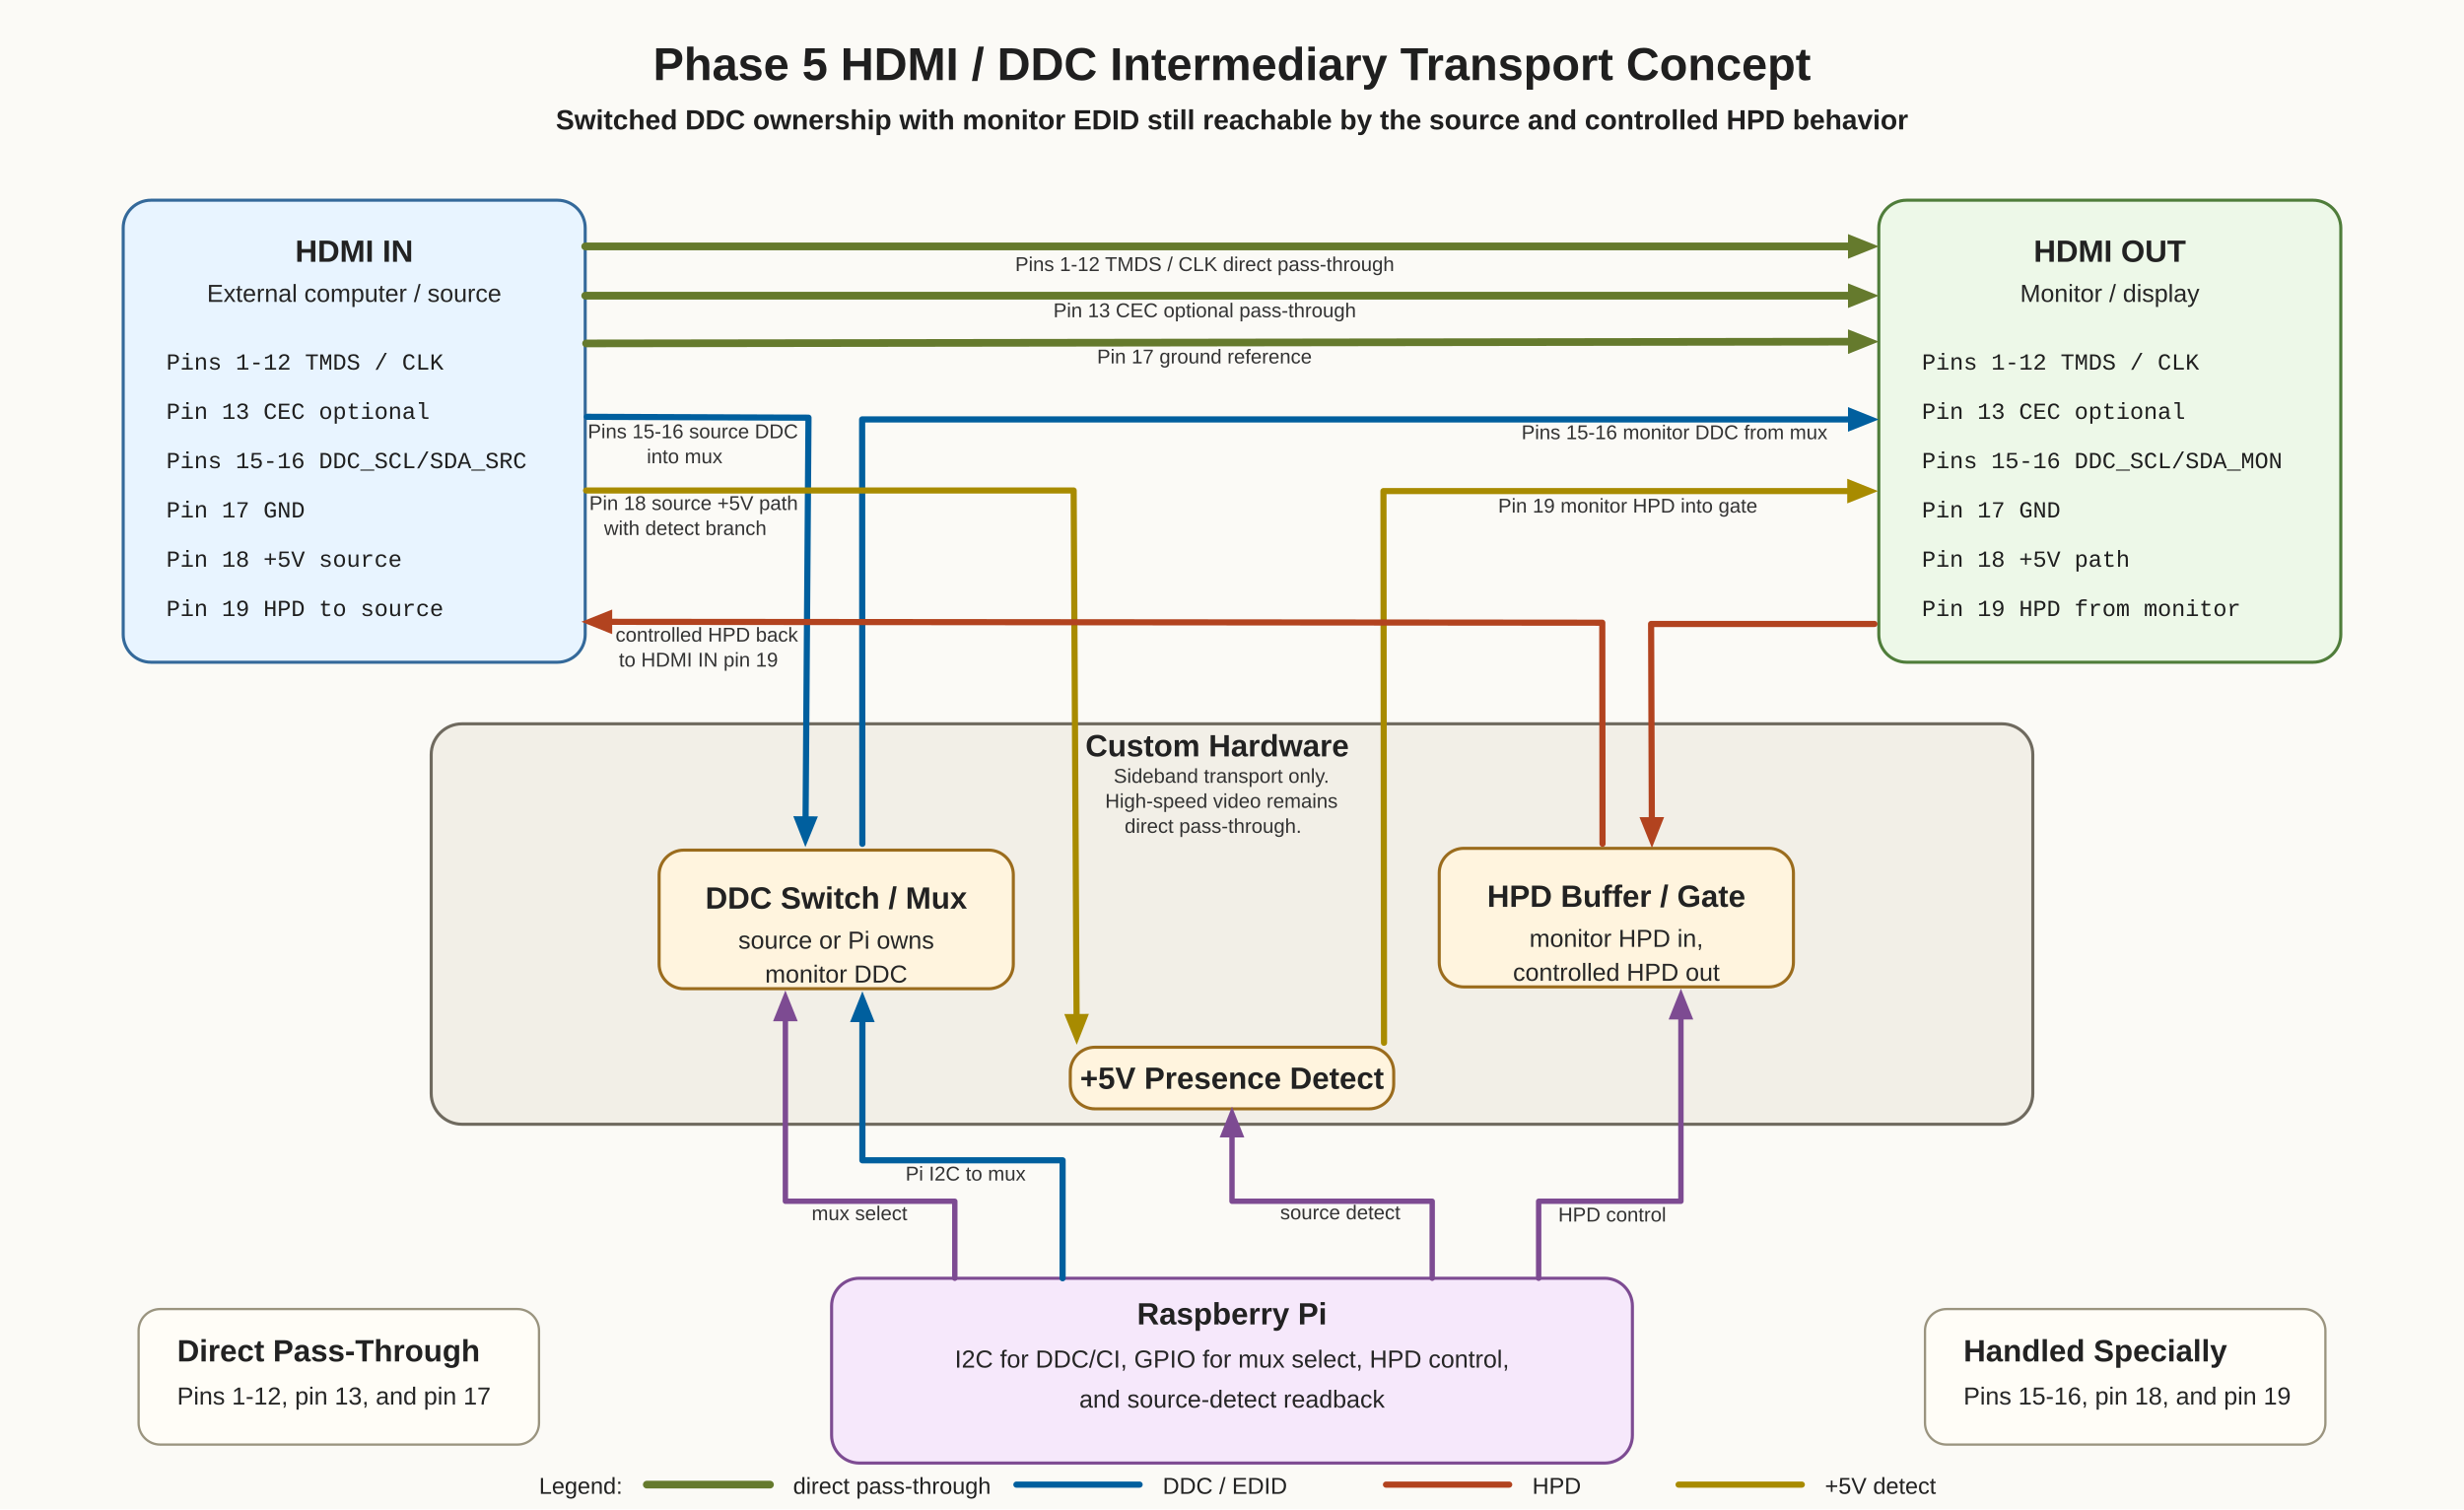
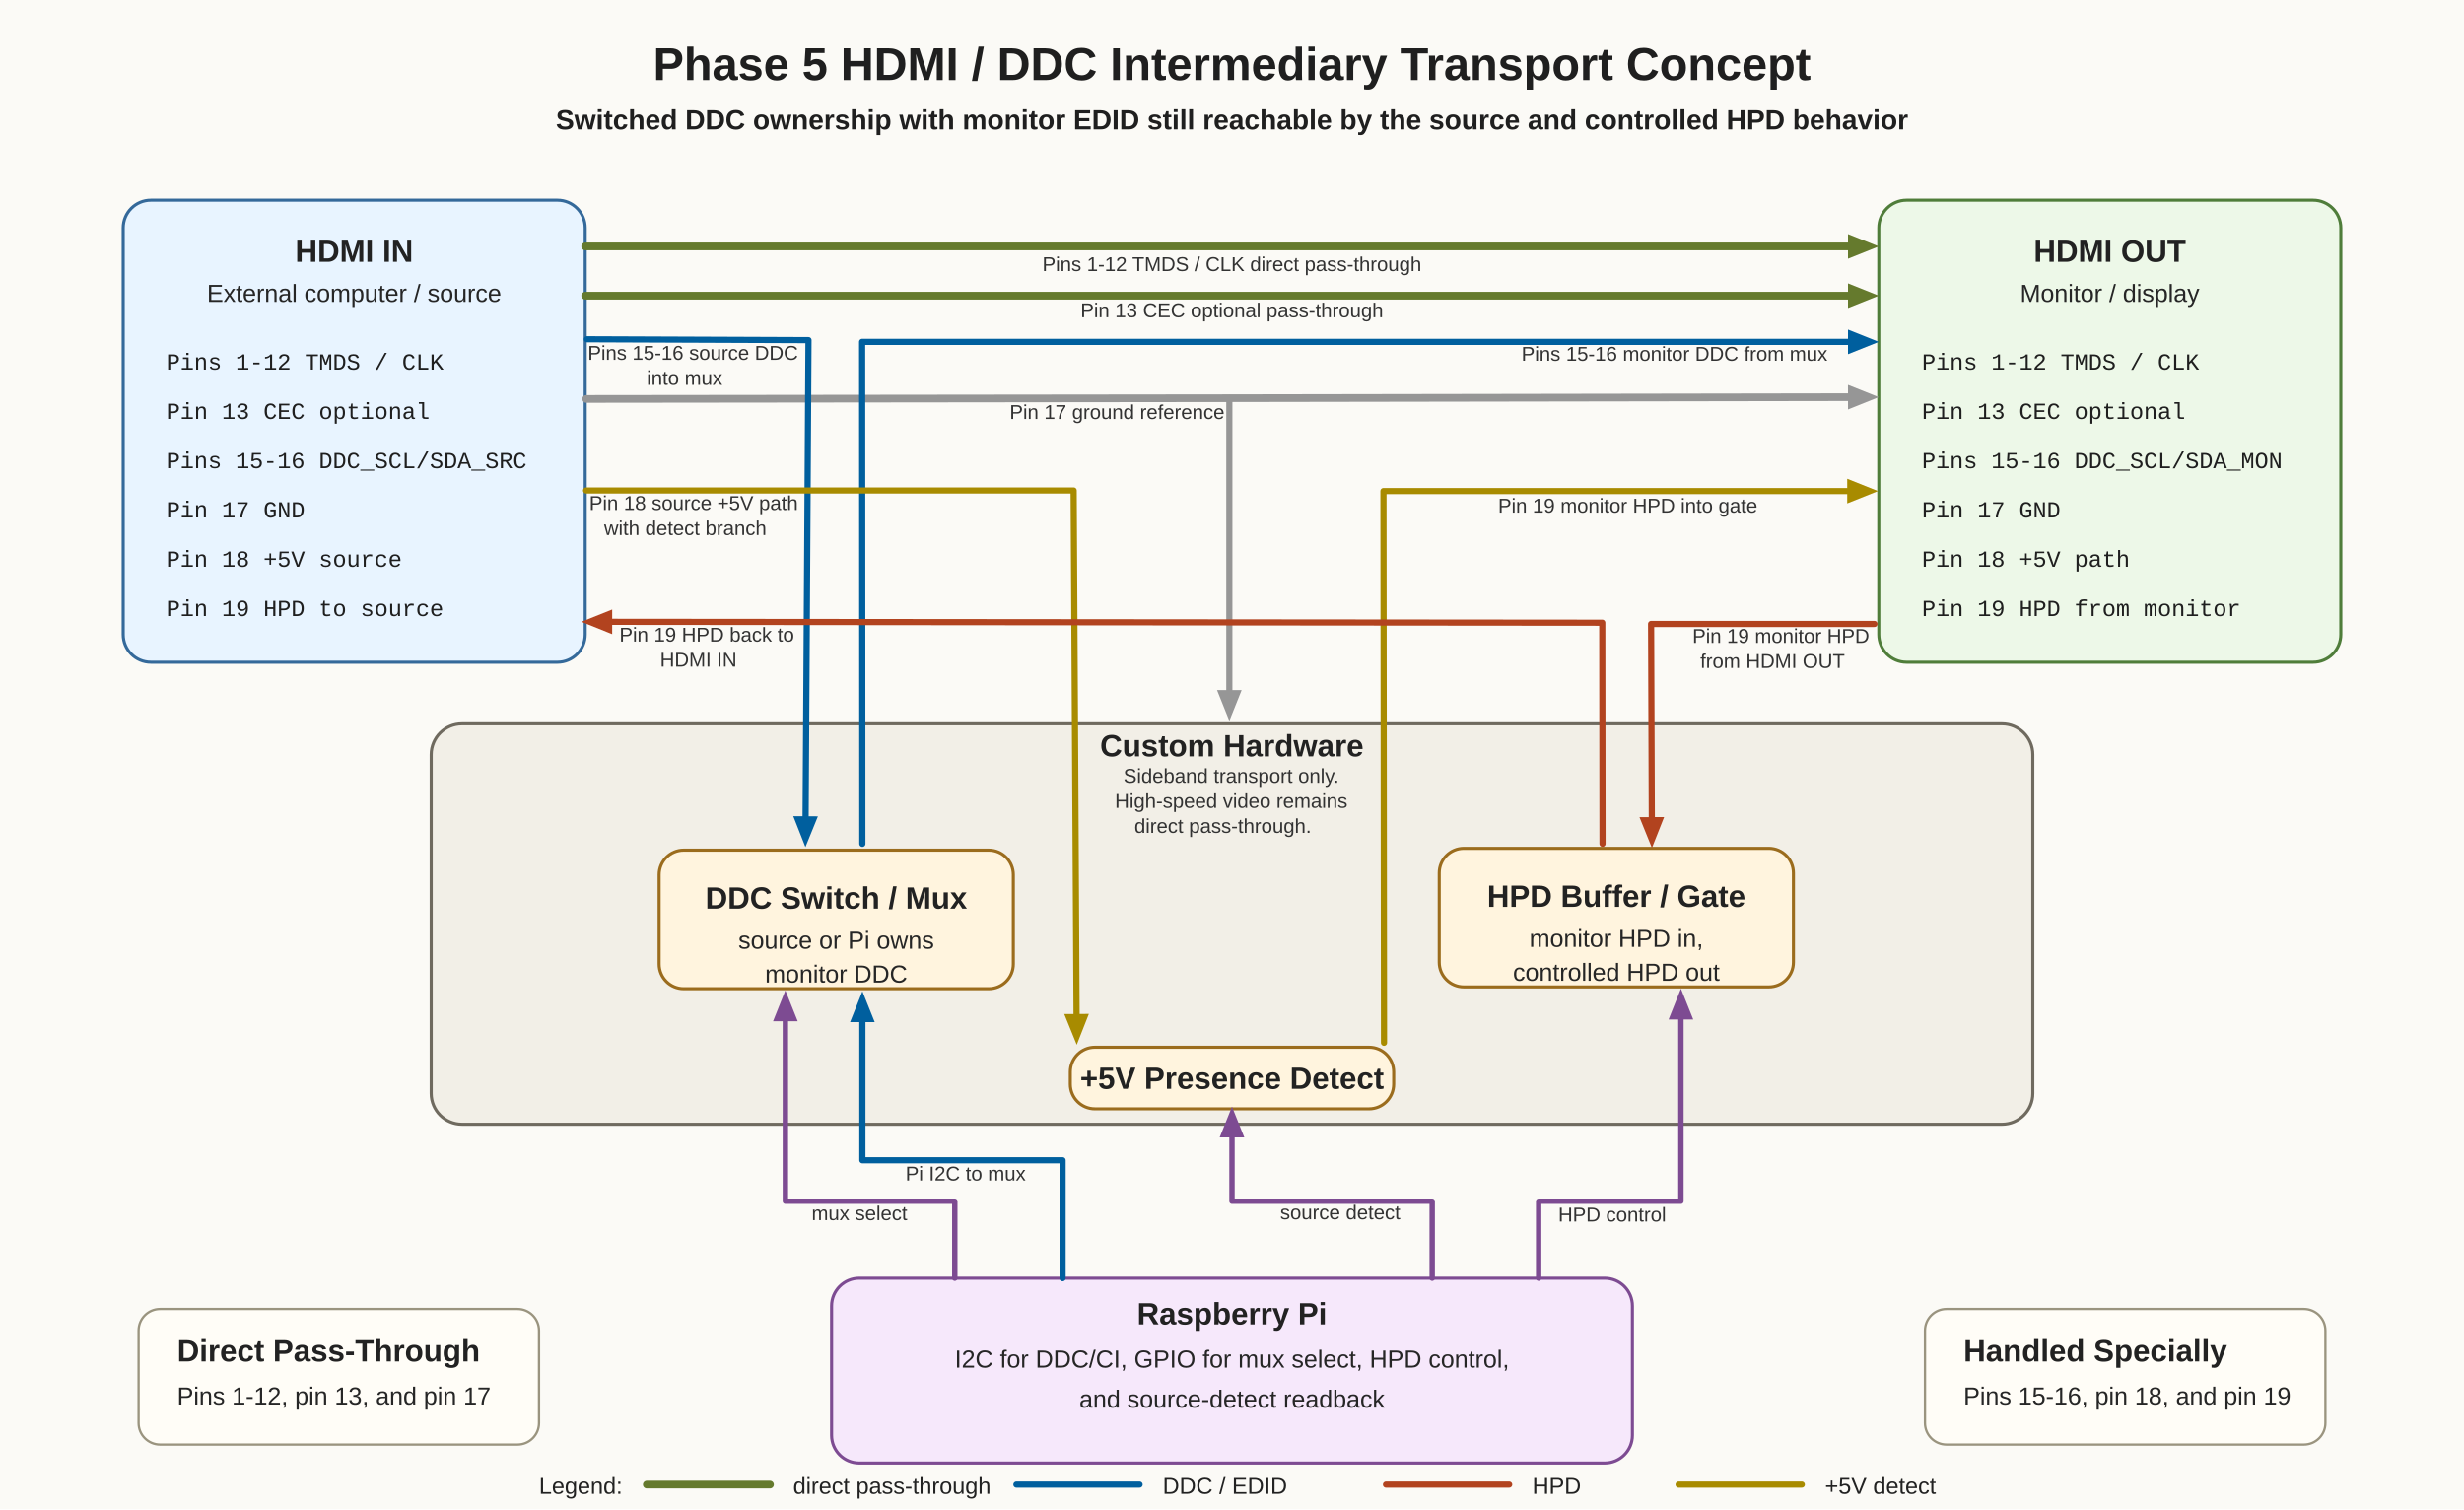
<svg xmlns="http://www.w3.org/2000/svg" width="1600" height="980" viewBox="0 0 1600 980" role="img" aria-labelledby="title desc" version="1.1" id="svg58">
  <defs id="defs5">
    <style id="style1">
      .bg { fill: #fbfaf6; }
      .source { fill: #e8f4ff; stroke: #34699a; stroke-width: 2; rx: 18; ry: 18; }
      .monitor { fill: #edf8e8; stroke: #4f7d3a; stroke-width: 2; rx: 18; ry: 18; }
      .outer { fill: #f2efe7; stroke: #6f6a5f; stroke-width: 2; rx: 20; ry: 20; }
      .logic { fill: #fff4de; stroke: #9b6c1d; stroke-width: 2; rx: 16; ry: 16; }
      .pi { fill: #f6e8fb; stroke: #7d4b92; stroke-width: 2; rx: 18; ry: 18; }
      .note { fill: #fffdf7; stroke: #9a947f; stroke-width: 1.5; rx: 14; ry: 14; }
      .title { font: 700 30px Arial, sans-serif; fill: #1f1f1f; }
      .subtitle { font: 600 18px Arial, sans-serif; fill: #1f1f1f; }
      .label { font: 700 20px Arial, sans-serif; fill: #222; }
      .body { font: 16px Arial, sans-serif; fill: #262626; }
      .small { font: 13px Arial, sans-serif; fill: #333; }
      .pin { font: 15px "Courier New", monospace; fill: #1f1f1f; }
      .legend { font: 15px Arial, sans-serif; fill: #222; }
      .line-video { fill: none; stroke: #657a2d; stroke-width: 5; stroke-linecap: round; stroke-linejoin: round; }
      .line-ddc { fill: none; stroke: #005f9e; stroke-width: 4; stroke-linecap: round; stroke-linejoin: round; }
      .line-hpd { fill: none; stroke: #b2431f; stroke-width: 4; stroke-linecap: round; stroke-linejoin: round; }
      .line-ctrl { fill: none; stroke: #7d4b92; stroke-width: 3.5; stroke-linecap: round; stroke-linejoin: round; }
      .line-5v { fill: none; stroke: #a88b00; stroke-width: 4; stroke-linecap: round; stroke-linejoin: round; }
    </style>
-     <marker id="arrow-video" markerWidth="20" markerHeight="16" refX="0" refY="8" orient="auto" markerUnits="userSpaceOnUse">
+     <marker id="arrow-video" markerWidth="20" markerHeight="16" refX="0" refY="8" orient="auto" markerUnits="userSpaceOnUse" viewBox="0 0 20 16" preserveAspectRatio="xMidYMid">
      <path d="M0,0 L20,8 L0,16 z" fill="#657a2d" id="path1" />
+     </marker>
+     <marker id="arrow-ground" markerWidth="20" markerHeight="16" refX="0" refY="8" orient="auto" markerUnits="userSpaceOnUse">
+       <path d="M0,0 L20,8 L0,16 z" fill="#969696" id="path1a" />
    </marker>
    <marker id="arrow-ddc" markerWidth="20" markerHeight="16" refX="0" refY="8" orient="auto" markerUnits="userSpaceOnUse">
      <path d="M0,0 L20,8 L0,16 z" fill="#005f9e" id="path2" />
    </marker>
    <marker id="arrow-hpd" markerWidth="20" markerHeight="16" refX="0" refY="8" orient="auto" markerUnits="userSpaceOnUse">
      <path d="M0,0 L20,8 L0,16 z" fill="#b2431f" id="path3" />
    </marker>
    <marker id="arrow-ctrl" markerWidth="20" markerHeight="16" refX="0" refY="8" orient="auto" markerUnits="userSpaceOnUse">
      <path d="M0,0 L20,8 L0,16 z" fill="#7d4b92" id="path4" />
    </marker>
    <marker id="arrow-5v" markerWidth="20" markerHeight="16" refX="0" refY="8" orient="auto" markerUnits="userSpaceOnUse">
      <path d="M0,0 L20,8 L0,16 z" fill="#a88b00" id="path5" />
    </marker>
  </defs>
  <rect class="bg" x="0" y="0" width="1600" height="980" id="rect5" />
  <text class="title" x="800" y="52" text-anchor="middle" id="text5">Phase 5 HDMI / DDC Intermediary Transport Concept</text>
  <text class="subtitle" x="800" y="84" text-anchor="middle" id="text6">Switched DDC ownership with monitor EDID still reachable by the source and controlled HPD behavior</text>
  <rect class="source" x="80" y="130" width="300" height="300" id="rect6" />
  <text class="label" x="230" y="170" text-anchor="middle" id="text7">HDMI IN</text>
  <text class="body" x="230" y="196" text-anchor="middle" id="text8">External computer / source</text>
  <text class="pin" x="108" y="240" id="text9">Pins 1-12  TMDS / CLK</text>
  <text class="pin" x="108" y="272" id="text10">Pin 13     CEC optional</text>
  <text class="pin" x="108" y="304" id="text11">Pins 15-16 DDC_SCL/SDA_SRC</text>
  <text class="pin" x="108" y="336" id="text12">Pin 17     GND</text>
  <text class="pin" x="108" y="368" id="text13">Pin 18     +5V source</text>
  <text class="pin" x="108" y="400" id="text14">Pin 19     HPD to source</text>
  <rect class="monitor" x="1220" y="130" width="300" height="300" id="rect14" />
  <text class="label" x="1370" y="170" text-anchor="middle" id="text15">HDMI OUT</text>
  <text class="body" x="1370" y="196" text-anchor="middle" id="text16">Monitor / display</text>
  <text class="pin" x="1248" y="240" id="text17">Pins 1-12  TMDS / CLK</text>
  <text class="pin" x="1248" y="272" id="text18">Pin 13     CEC optional</text>
  <text class="pin" x="1248" y="304" id="text19">Pins 15-16 DDC_SCL/SDA_MON</text>
  <text class="pin" x="1248" y="336" id="text20">Pin 17     GND</text>
  <text class="pin" x="1248" y="368" id="text21">Pin 18     +5V path</text>
  <text class="pin" x="1248" y="400" id="text22">Pin 19     HPD from monitor</text>
  <rect class="outer" x="280" y="470" width="1040" height="260" id="rect23" />
-   <text class="label" x="704.806" y="491.117" id="text24" style="font-style:normal;font-variant:normal;font-weight:700;font-stretch:normal;font-size:20px;line-height:normal;font-family:Arial, sans-serif">Custom Hardware</text>
-   <text class="small" x="800" y="510" text-anchor="middle" id="text25" style="font-style:normal;font-variant:normal;font-weight:normal;font-stretch:normal;font-size:13px;line-height:normal;font-family:Arial, sans-serif;white-space:pre;inline-size:174.485;display:inline" xml:space="preserve" transform="translate(-6.866669,-1.716667)">
-     <tspan x="800" y="510" id="tspan2">Sideband transport only.<tspan y="510" id="tspan3"> </tspan>
+   <text class="label" x="714.321" y="491.117" id="text24" style="font-style:normal;font-variant:normal;font-weight:700;font-stretch:normal;font-size:20px;line-height:normal;font-family:Arial, sans-serif">Custom Hardware</text>
+   <text class="small" x="800" y="510" text-anchor="middle" id="text25" style="font-style:normal;font-variant:normal;font-weight:normal;font-stretch:normal;font-size:13px;line-height:normal;font-family:Arial, sans-serif;white-space:pre;inline-size:174.485;display:inline" xml:space="preserve" transform="translate(-0.5205078,-1.716667)">
+     <tspan x="800" y="510" id="tspan1">Sideband transport only.<tspan y="510" id="tspan17"> </tspan>
    </tspan>
-     <tspan x="800" y="526.25" id="tspan4">High-speed video remains<tspan y="526.25" id="tspan5"> </tspan>
+     <tspan x="800" y="526.25" id="tspan18">High-speed video remains<tspan y="526.25" id="tspan19"> </tspan>
    </tspan>
-     <tspan x="800" y="542.5" id="tspan6">direct pass-through.</tspan>
+     <tspan x="800" y="542.5" id="tspan20">direct pass-through.</tspan>
  </text>
  <rect class="logic" x="428" y="552" width="230" height="90" id="rect25" />
  <text class="label" x="543" y="590" text-anchor="middle" id="text26" style="font-style:normal;font-variant:normal;font-weight:700;font-stretch:normal;font-size:20px;line-height:normal;font-family:Arial, sans-serif">DDC Switch / Mux</text>
  <text class="body" x="543" y="616" text-anchor="middle" id="text27" style="font-style:normal;font-variant:normal;font-weight:normal;font-stretch:normal;font-size:16px;line-height:normal;font-family:Arial, sans-serif">source or Pi owns</text>
  <text class="body" x="543" y="638" text-anchor="middle" id="text28" style="font-style:normal;font-variant:normal;font-weight:normal;font-stretch:normal;font-size:16px;line-height:normal;font-family:Arial, sans-serif">monitor DDC</text>
  <rect class="logic" x="934.572" y="550.833" width="230" height="90" id="rect30" />
  <text class="label" x="1049.572" y="588.833" text-anchor="middle" id="text31" style="font-style:normal;font-variant:normal;font-weight:700;font-stretch:normal;font-size:20px;line-height:normal;font-family:Arial, sans-serif">HPD Buffer / Gate</text>
  <text class="body" x="1049.572" y="614.833" text-anchor="middle" id="text32" style="font-style:normal;font-variant:normal;font-weight:normal;font-stretch:normal;font-size:16px;line-height:normal;font-family:Arial, sans-serif">monitor HPD in,</text>
  <text class="body" x="1049.572" y="636.833" text-anchor="middle" id="text33" style="font-style:normal;font-variant:normal;font-weight:normal;font-stretch:normal;font-size:16px;line-height:normal;font-family:Arial, sans-serif">controlled HPD out</text>
  <rect class="logic" x="695" y="680" width="210" height="40" id="rect33" />
  <text class="label" x="800" y="707" text-anchor="middle" id="text34" style="font-style:normal;font-variant:normal;font-weight:700;font-stretch:normal;font-size:20px;line-height:normal;font-family:Arial, sans-serif">+5V Presence Detect</text>
  <rect class="pi" x="540" y="830" width="520" height="120" id="rect34" />
  <text class="label" x="800" y="860" text-anchor="middle" id="text35">Raspberry Pi</text>
  <text class="body" x="800" y="888" text-anchor="middle" id="text36">I2C for DDC/CI, GPIO for mux select, HPD control,</text>
  <text class="body" x="800" y="914" text-anchor="middle" id="text36b">and source-detect readback</text>
  <path class="line-video" d="m 380,160 h 820" marker-end="url(#arrow-video)" id="path36" />
-   <text class="small" x="659.211" y="175.989" text-anchor="start" id="text37" style="font-style:normal;font-variant:normal;font-weight:normal;font-stretch:normal;font-size:13px;line-height:normal;font-family:Arial, sans-serif">Pins 1-12 TMDS / CLK direct pass-through</text>
+   <text class="small" x="676.868" y="175.989" text-anchor="start" id="text37" style="font-style:normal;font-variant:normal;font-weight:normal;font-stretch:normal;font-size:13px;line-height:normal;font-family:Arial, sans-serif">Pins 1-12 TMDS / CLK direct pass-through</text>
  <path class="line-video" d="m 380,192 h 820" marker-end="url(#arrow-video)" id="path37" />
-   <text class="small" x="684.002" y="205.989" text-anchor="start" id="text38" style="font-style:normal;font-variant:normal;font-weight:normal;font-stretch:normal;font-size:13px;line-height:normal;font-family:Arial, sans-serif">Pin 13 CEC optional pass-through</text>
-   <path class="line-video" d="M 380.572,222.989 1200,221.844" marker-end="url(#arrow-video)" id="path38" />
-   <text class="small" x="404" y="244" text-anchor="start" id="text39" style="font-style:normal;font-variant:normal;font-weight:normal;font-stretch:normal;font-size:13px;line-height:normal;font-family:Arial, sans-serif;white-space:pre;inline-size:199.741;display:inline" xml:space="preserve" transform="translate(308.3696,-8.011114)">
-     <tspan x="404" y="244" id="tspan7">Pin 17 ground reference</tspan>
+   <text class="small" x="701.659" y="205.989" text-anchor="start" id="text38" style="font-style:normal;font-variant:normal;font-weight:normal;font-stretch:normal;font-size:13px;line-height:normal;font-family:Arial, sans-serif">Pin 13 CEC optional pass-through</text>
+   <path class="line-video" d="M 380.572,259.039 793.101,258.564 1200,257.894" marker-end="url(#arrow-ground)" id="path38" style="fill:#808080;stroke:#969696;stroke-opacity:1;marker-end:url(#arrow-ground)" />
+   <path d="M 798.278,258.564 V 448.072" marker-end="url(#arrow-ground)" id="path38a" style="fill:none;stroke:#969696;stroke-width:4;stroke-linecap:round;stroke-linejoin:round;marker-end:url(#arrow-ground)" />
+   <text class="small" x="404" y="244" text-anchor="start" id="text39" style="font-style:normal;font-variant:normal;font-weight:normal;font-stretch:normal;font-size:13px;line-height:normal;font-family:Arial, sans-serif;white-space:pre;inline-size:199.741;display:inline" xml:space="preserve" transform="translate(251.6377,28.0389)">
+     <tspan x="404" y="244" id="tspan21">Pin 17 ground reference</tspan>
  </text>
-   <path class="line-ddc" d="m 381.144,270.639 143.844,0.572 -1.874,258.818" marker-end="url(#arrow-ddc)" id="path39" />
-   <text class="small" x="455.126" y="287.422" id="text40" style="font-style:normal;font-variant:normal;font-weight:normal;font-stretch:normal;font-size:13px;line-height:normal;font-family:Arial, sans-serif;text-align:center;text-anchor:middle;white-space:pre;inline-size:141.852;display:inline" transform="translate(-5.150002,-2.861112)" xml:space="preserve">
-     <tspan x="455.126" y="287.422" id="tspan8">Pins 15-16 source DDC<tspan y="287.422" id="tspan9"> </tspan>
+   <path class="line-ddc" d="m 381.144,220.283 143.844,0.572 -1.874,309.173" marker-end="url(#arrow-ddc)" id="path39" />
+   <text class="small" x="455.126" y="287.422" id="text40" style="font-style:normal;font-variant:normal;font-weight:normal;font-stretch:normal;font-size:13px;line-height:normal;font-family:Arial, sans-serif;text-align:center;text-anchor:middle;white-space:pre;inline-size:141.852;display:inline" transform="translate(-5.150002,-53.78891)" xml:space="preserve">
+     <tspan x="455.126" y="287.422" id="tspan22">Pins 15-16 source DDC<tspan y="287.422" id="tspan23"> </tspan>
    </tspan>
-     <tspan x="455.126" y="303.672" id="tspan10">into mux</tspan>
+     <tspan x="455.126" y="303.672" id="tspan24">into mux</tspan>
  </text>
-   <path class="line-ddc" d="m 559.972,547.911 -0.145,-275.572 640.172,0" marker-end="url(#arrow-ddc)" id="path40" />
-   <text class="small" x="987.983" y="285.172" id="text41" style="font-style:normal;font-variant:normal;font-weight:normal;font-stretch:normal;font-size:13px;line-height:normal;font-family:Arial, sans-serif">Pins 15-16 monitor DDC from mux</text>
+   <path class="line-ddc" d="M 559.972,547.911 559.828,221.983 H 1200" marker-end="url(#arrow-ddc)" id="path40" />
+   <text class="small" x="987.983" y="234.244" id="text41" style="font-style:normal;font-variant:normal;font-weight:normal;font-stretch:normal;font-size:13px;line-height:normal;font-family:Arial, sans-serif">Pins 15-16 monitor DDC from mux</text>
  <path class="line-5v" d="m 380.571,318.487 h 316.607 l 1.894,339.913" marker-end="url(#arrow-5v)" id="path42" />
  <path class="line-5v" d="M 898.71,677.094 898.349,318.873 h 301.141" marker-end="url(#arrow-5v)" id="path43" />
  <text class="small" x="477.876" y="330" text-anchor="start" id="text43" style="font-style:normal;font-variant:normal;font-weight:normal;font-stretch:normal;font-size:13px;line-height:normal;font-family:Arial, sans-serif;text-align:center;text-anchor:middle;white-space:pre;inline-size:147.752;display:inline" xml:space="preserve" transform="translate(-27.46668,1.144445)">
-     <tspan x="477.876" y="330" id="tspan11">Pin 18 source +5V path<tspan y="330" id="tspan12"> </tspan>
+     <tspan x="477.876" y="330" id="tspan25">Pin 18 source +5V path<tspan y="330" id="tspan26"> </tspan>
    </tspan>
-     <tspan x="477.876" y="346.25" id="tspan13">with detect branch</tspan>
+     <tspan x="477.876" y="346.25" id="tspan27">with detect branch</tspan>
  </text>
-   <path class="line-hpd" d="m 1217.167,405.156 -145.017,0 0.461,125.428" marker-end="url(#arrow-hpd)" id="path44" />
+   <path class="line-hpd" d="M 1217.167,405.156 H 1072.15 l 0.461,125.428" marker-end="url(#arrow-hpd)" id="path44" />
+   <text class="small" x="1105.505" y="398" id="text44a" style="font-style:normal;font-variant:normal;font-weight:normal;font-stretch:normal;font-size:13px;line-height:normal;font-family:Arial, sans-serif;text-align:center;text-anchor:middle;white-space:pre;inline-size:139.01" transform="translate(50.9278,19.45556)" xml:space="preserve">
+     <tspan x="1105.505" y="398" id="tspan28">Pin 19 monitor HPD<tspan y="398" id="tspan29"> </tspan>
+     </tspan>
+     <tspan x="1105.505" y="414.25" id="tspan30">from HDMI OUT</tspan>
+   </text>
  <text class="small" x="972.811" y="332.839" id="text44" style="font-style:normal;font-variant:normal;font-weight:normal;font-stretch:normal;font-size:13px;line-height:normal;font-family:Arial, sans-serif">Pin 19 monitor HPD into gate</text>
  <path class="line-hpd" d="m 1040.6,547.872 -0.161,-143.533 -642.917,-0.572" marker-end="url(#arrow-hpd)" id="path45" />
  <text class="small" x="466.389" y="396" text-anchor="start" id="text45" style="font-style:normal;font-variant:normal;font-weight:normal;font-stretch:normal;font-size:13px;line-height:normal;font-family:Arial, sans-serif;text-align:center;text-anchor:middle;white-space:pre;inline-size:124.779;display:inline" xml:space="preserve" transform="translate(-7.438892,20.60001)">
-     <tspan x="466.389" y="396" id="tspan14">controlled HPD back<tspan y="396" id="tspan15"> </tspan>
+     <tspan x="466.389" y="396" id="tspan31">Pin 19 HPD back to<tspan y="396" id="tspan32"> </tspan>
    </tspan>
-     <tspan x="466.389" y="412.25" id="tspan16">to HDMI IN pin 19</tspan>
+     <tspan x="466.389" y="412.25" id="tspan33">HDMI IN</tspan>
  </text>
  <path class="line-ddc" d="M 690,830 V 753.406 H 559.989 v -89.728" marker-end="url(#arrow-ddc)" id="path46" />
  <text class="small" x="588.017" y="766.544" id="text46" style="font-style:normal;font-variant:normal;font-weight:normal;font-stretch:normal;font-size:13px;line-height:normal;font-family:Arial, sans-serif">Pi I2C to mux</text>
  <path class="line-ctrl" d="M 620,830 V 780 H 509.989 l 0,-116.894" marker-end="url(#arrow-ctrl)" id="path47" />
  <text class="small" x="527.044" y="792.278" id="text47" style="font-style:normal;font-variant:normal;font-weight:normal;font-stretch:normal;font-size:13px;line-height:normal;font-family:Arial, sans-serif">mux select</text>
  <path class="line-ctrl" d="M 930,830 V 780 H 800 v -41.444" marker-end="url(#arrow-ctrl)" id="path48" />
  <text class="small" x="831.267" y="791.717" id="text48" style="font-style:normal;font-variant:normal;font-weight:normal;font-stretch:normal;font-size:13px;line-height:normal;font-family:Arial, sans-serif">source detect</text>
  <path class="line-ctrl" d="m 999.128,830 v -50 h 92.383 V 661.961" marker-end="url(#arrow-ctrl)" id="path49" />
  <text class="small" x="1011.856" y="793.161" id="text49" style="font-style:normal;font-variant:normal;font-weight:normal;font-stretch:normal;font-size:13px;line-height:normal;font-family:Arial, sans-serif">HPD control</text>
  <rect class="note" x="90" y="850" width="260" height="88" id="rect49" />
  <text class="label" x="115" y="884" id="text50">Direct Pass-Through</text>
  <text class="body" x="115" y="912" id="text51">Pins 1-12, pin 13, and pin 17</text>
  <rect class="note" x="1250" y="850" width="260" height="88" id="rect51" />
  <text class="label" x="1275" y="884" id="text52">Handled Specially</text>
  <text class="body" x="1275" y="912" id="text53">Pins 15-16, pin 18, and pin 19</text>
  <text class="legend" x="350" y="970" id="text54" style="font-style:normal;font-variant:normal;font-weight:normal;font-stretch:normal;font-size:15px;line-height:normal;font-family:Arial, sans-serif">Legend:</text>
  <line class="line-video" x1="420" y1="964" x2="500" y2="964" id="line54" />
  <text class="legend" x="515" y="970" id="text55" style="font-style:normal;font-variant:normal;font-weight:normal;font-stretch:normal;font-size:15px;line-height:normal;font-family:Arial, sans-serif">direct pass-through</text>
  <line class="line-ddc" x1="660" y1="964" x2="740" y2="964" id="line55" />
  <text class="legend" x="755" y="970" id="text56" style="font-style:normal;font-variant:normal;font-weight:normal;font-stretch:normal;font-size:15px;line-height:normal;font-family:Arial, sans-serif">DDC / EDID</text>
  <line class="line-hpd" x1="900" y1="964" x2="980" y2="964" id="line56" />
  <text class="legend" x="995" y="970" id="text57" style="font-style:normal;font-variant:normal;font-weight:normal;font-stretch:normal;font-size:15px;line-height:normal;font-family:Arial, sans-serif">HPD</text>
  <line class="line-5v" x1="1090" y1="964" x2="1170" y2="964" id="line57" />
  <text class="legend" x="1185" y="970" id="text58" style="font-style:normal;font-variant:normal;font-weight:normal;font-stretch:normal;font-size:15px;line-height:normal;font-family:Arial, sans-serif">+5V detect</text>
</svg>
